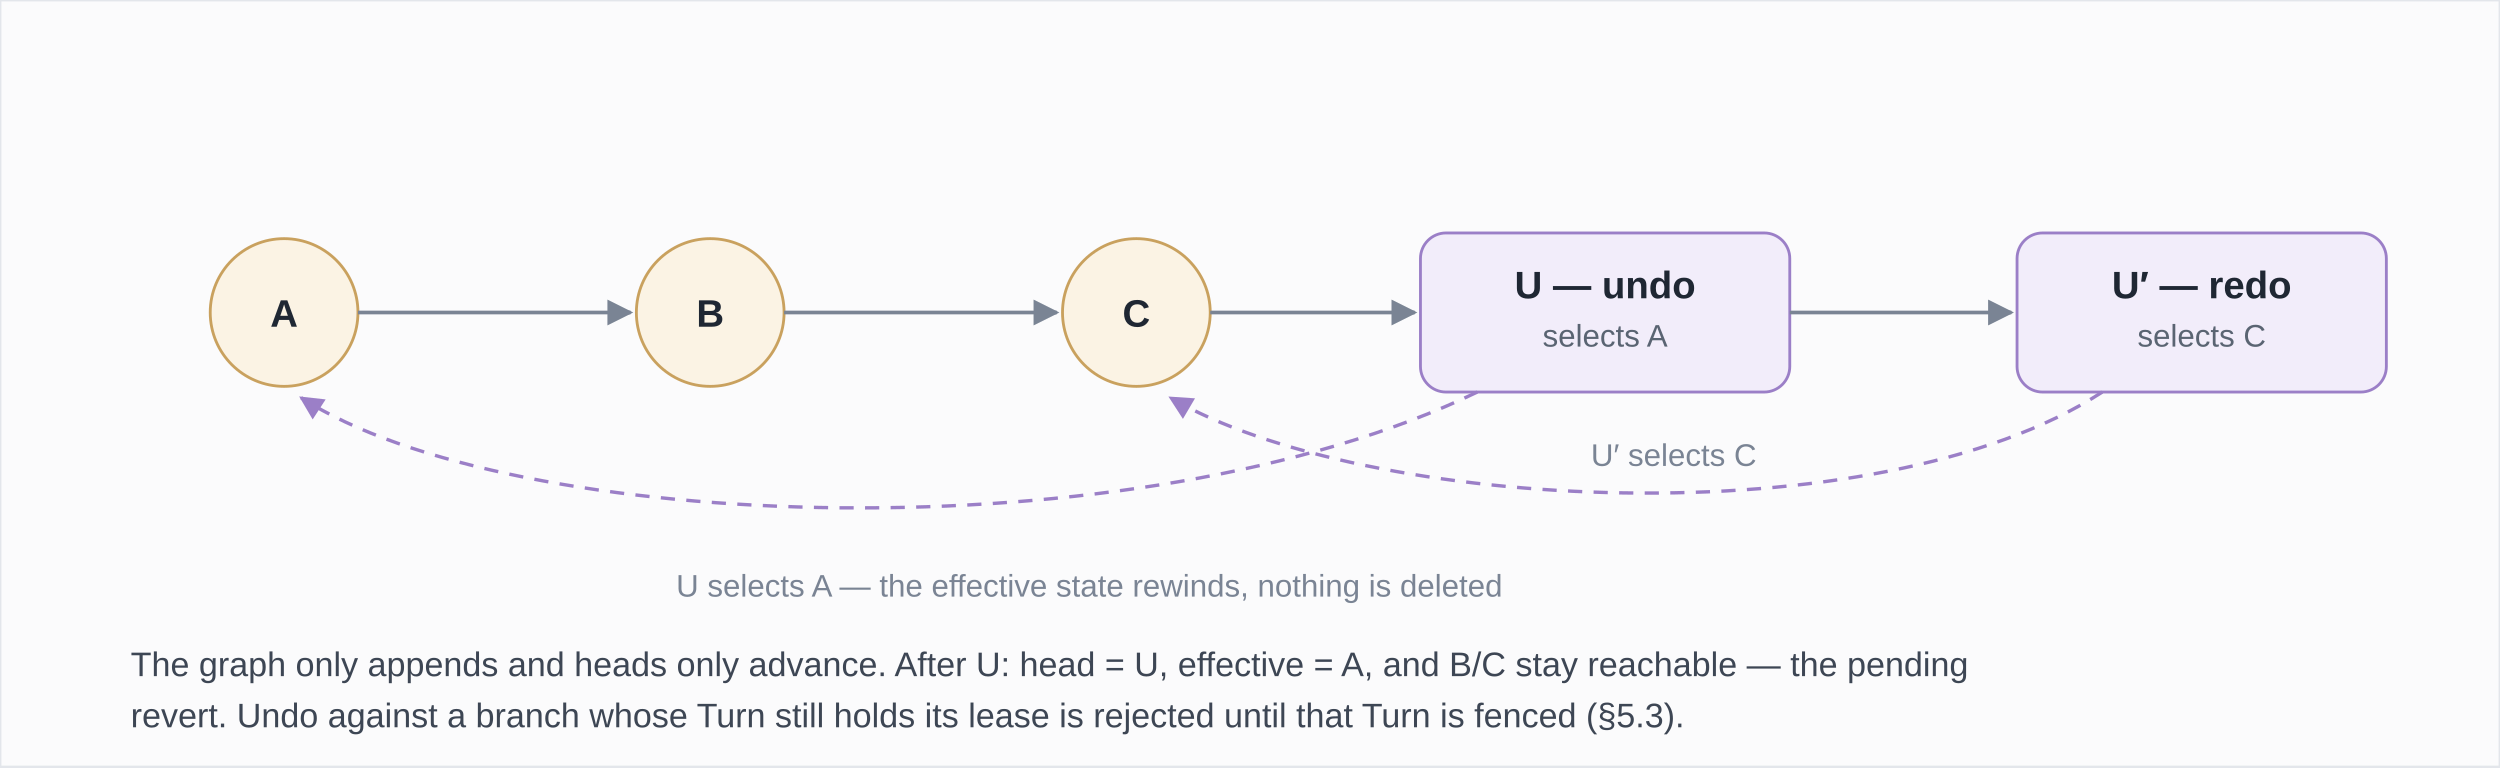
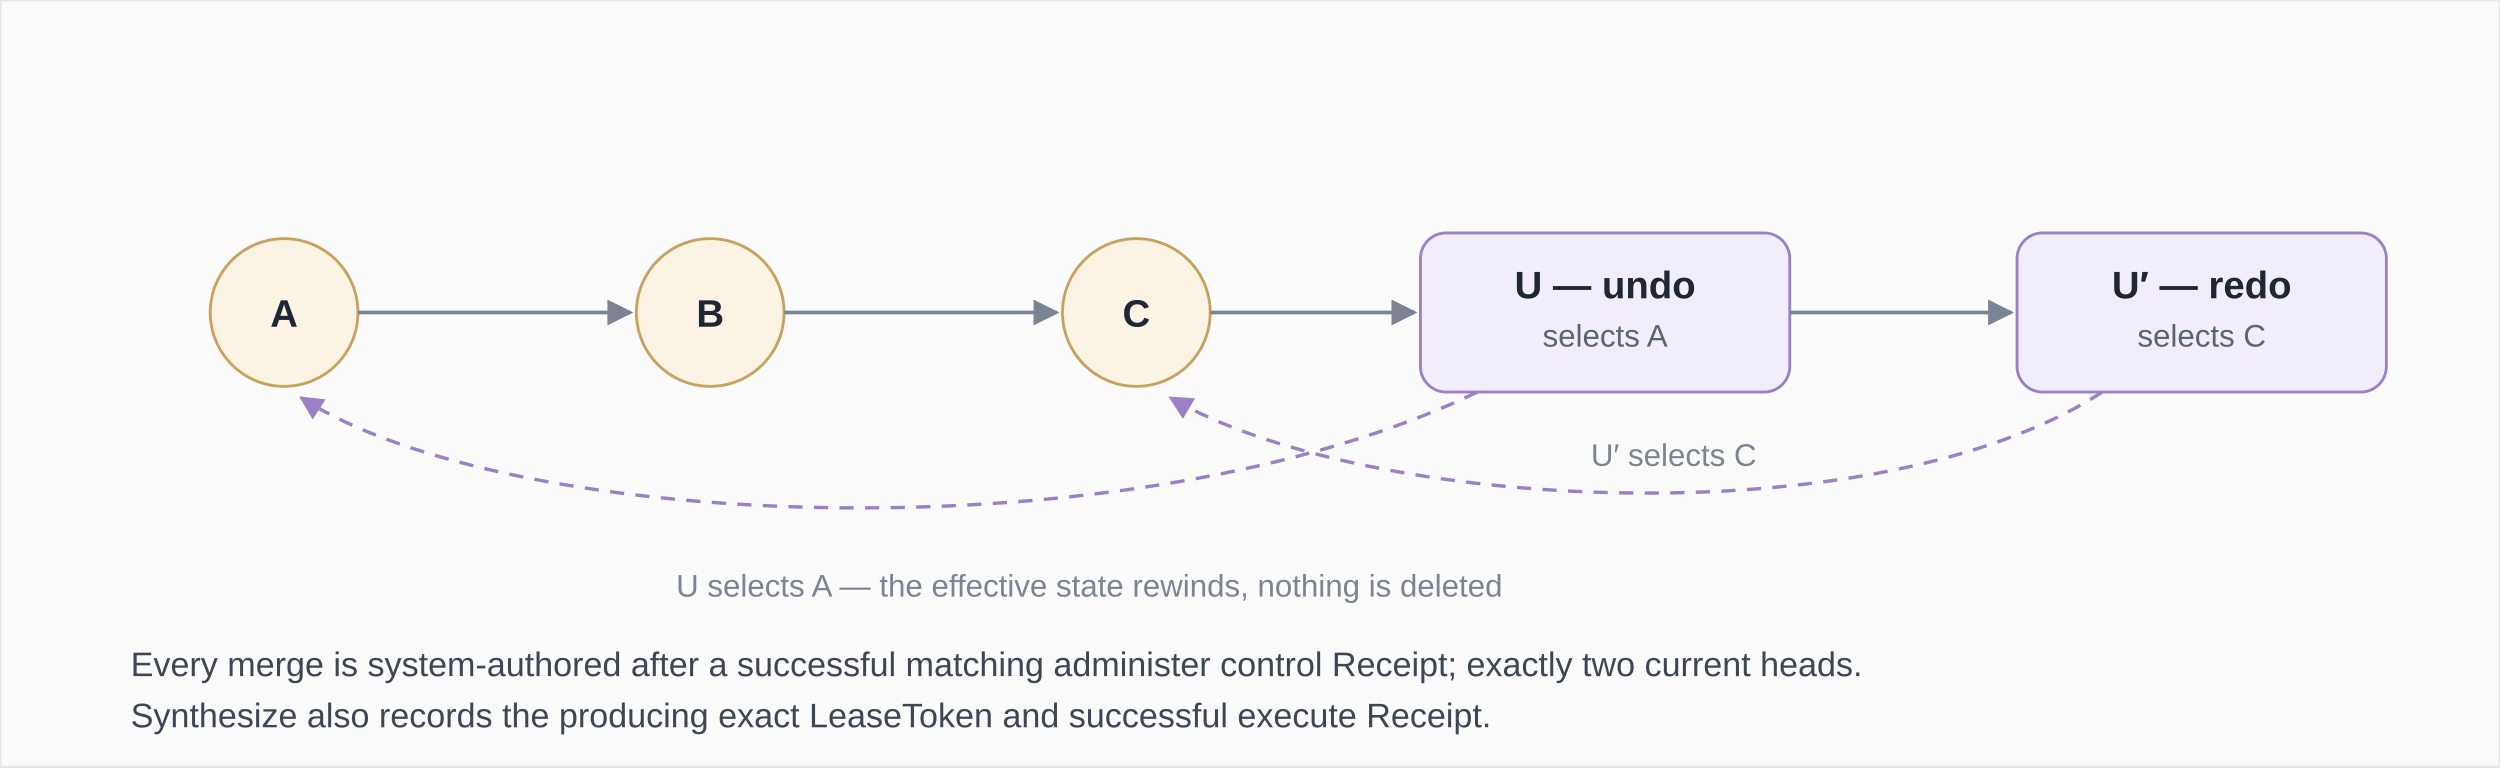
<svg xmlns="http://www.w3.org/2000/svg" viewBox="0 0 880 270" font-family="-apple-system, 'Segoe UI', 'Helvetica Neue', Arial, sans-serif">
  <defs>
    <marker id="a" viewBox="0 0 10 10" refX="9" refY="5" markerWidth="7" markerHeight="7" orient="auto-start-reverse">
      <path d="M0,0 L10,5 L0,10 z" fill="#7A8494" />
    </marker>
    <marker id="av" viewBox="0 0 10 10" refX="9" refY="5" markerWidth="7" markerHeight="7" orient="auto-start-reverse">
      <path d="M0,0 L10,5 L0,10 z" fill="#9B7FC7" />
    </marker>
  </defs>
  <rect x="0" y="0" width="880" height="270" fill="#FBFBFC" stroke="#E3E6EB" />
  <circle cx="100" cy="110" r="26" fill="#FBF3E4" stroke="#C9A15E" />
  <text x="100" y="115" font-size="13.5px" fill="#1F2733" font-weight="600" text-anchor="middle">A</text>
  <circle cx="250" cy="110" r="26" fill="#FBF3E4" stroke="#C9A15E" />
  <text x="250" y="115" font-size="13.5px" fill="#1F2733" font-weight="600" text-anchor="middle">B</text>
  <circle cx="400" cy="110" r="26" fill="#FBF3E4" stroke="#C9A15E" />
  <text x="400" y="115" font-size="13.5px" fill="#1F2733" font-weight="600" text-anchor="middle">C</text>
  <rect x="500" y="82" width="130" height="56" fill="#F2EDFA" stroke="#9B7FC7" rx="9" />
  <text x="565" y="105" font-size="13.5px" fill="#1F2733" font-weight="600" text-anchor="middle">U — undo</text>
  <text x="565" y="122" font-size="11px" fill="#5A6472" text-anchor="middle">selects A</text>
  <rect x="710" y="82" width="130" height="56" fill="#F2EDFA" stroke="#9B7FC7" rx="9" />
  <text x="775" y="105" font-size="13.5px" fill="#1F2733" font-weight="600" text-anchor="middle">U′ — redo</text>
  <text x="775" y="122" font-size="11px" fill="#5A6472" text-anchor="middle">selects C</text>
  <line x1="126" y1="110" x2="222" y2="110" stroke="#7A8494" stroke-width="1.3" fill="none" marker-end="url(#a)" />
  <line x1="276" y1="110" x2="372" y2="110" stroke="#7A8494" stroke-width="1.3" fill="none" marker-end="url(#a)" />
  <line x1="426" y1="110" x2="498" y2="110" stroke="#7A8494" stroke-width="1.3" fill="none" marker-end="url(#a)" />
  <line x1="630" y1="110" x2="708" y2="110" stroke="#7A8494" stroke-width="1.3" fill="none" marker-end="url(#a)" />
  <path d="M520,138 C 400,196 180,188 106,140" stroke="#9B7FC7" stroke-width="1.2" fill="none" marker-end="url(#av)" stroke-dasharray="5 4" />
  <text x="238" y="210" font-size="11px" fill="#7A8494">U selects A — the effective state rewinds, nothing is deleted</text>
  <path d="M740,138 C 660,190 480,180 412,140" stroke="#9B7FC7" stroke-width="1.2" fill="none" marker-end="url(#av)" stroke-dasharray="5 4" />
  <text x="560" y="164" font-size="11px" fill="#7A8494">U′ selects C</text>
-   <text x="46" y="238" font-size="12px" fill="#3D4654">The graph only appends and heads only advance. After U: head = U, effective = A, and B/C stay reachable — the pending</text>
-   <text x="46" y="256" font-size="12px" fill="#3D4654">revert. Undo against a branch whose Turn still holds its lease is rejected until that Turn is fenced (§5.3).</text>
+   <text x="46" y="238" font-size="12px" fill="#3D4654">Every merge is system-authored after a successful matching administer control Receipt; exactly two current heads.</text>
+   <text x="46" y="256" font-size="12px" fill="#3D4654">Synthesize also records the producing exact LeaseToken and successful execute Receipt.</text>
</svg>
